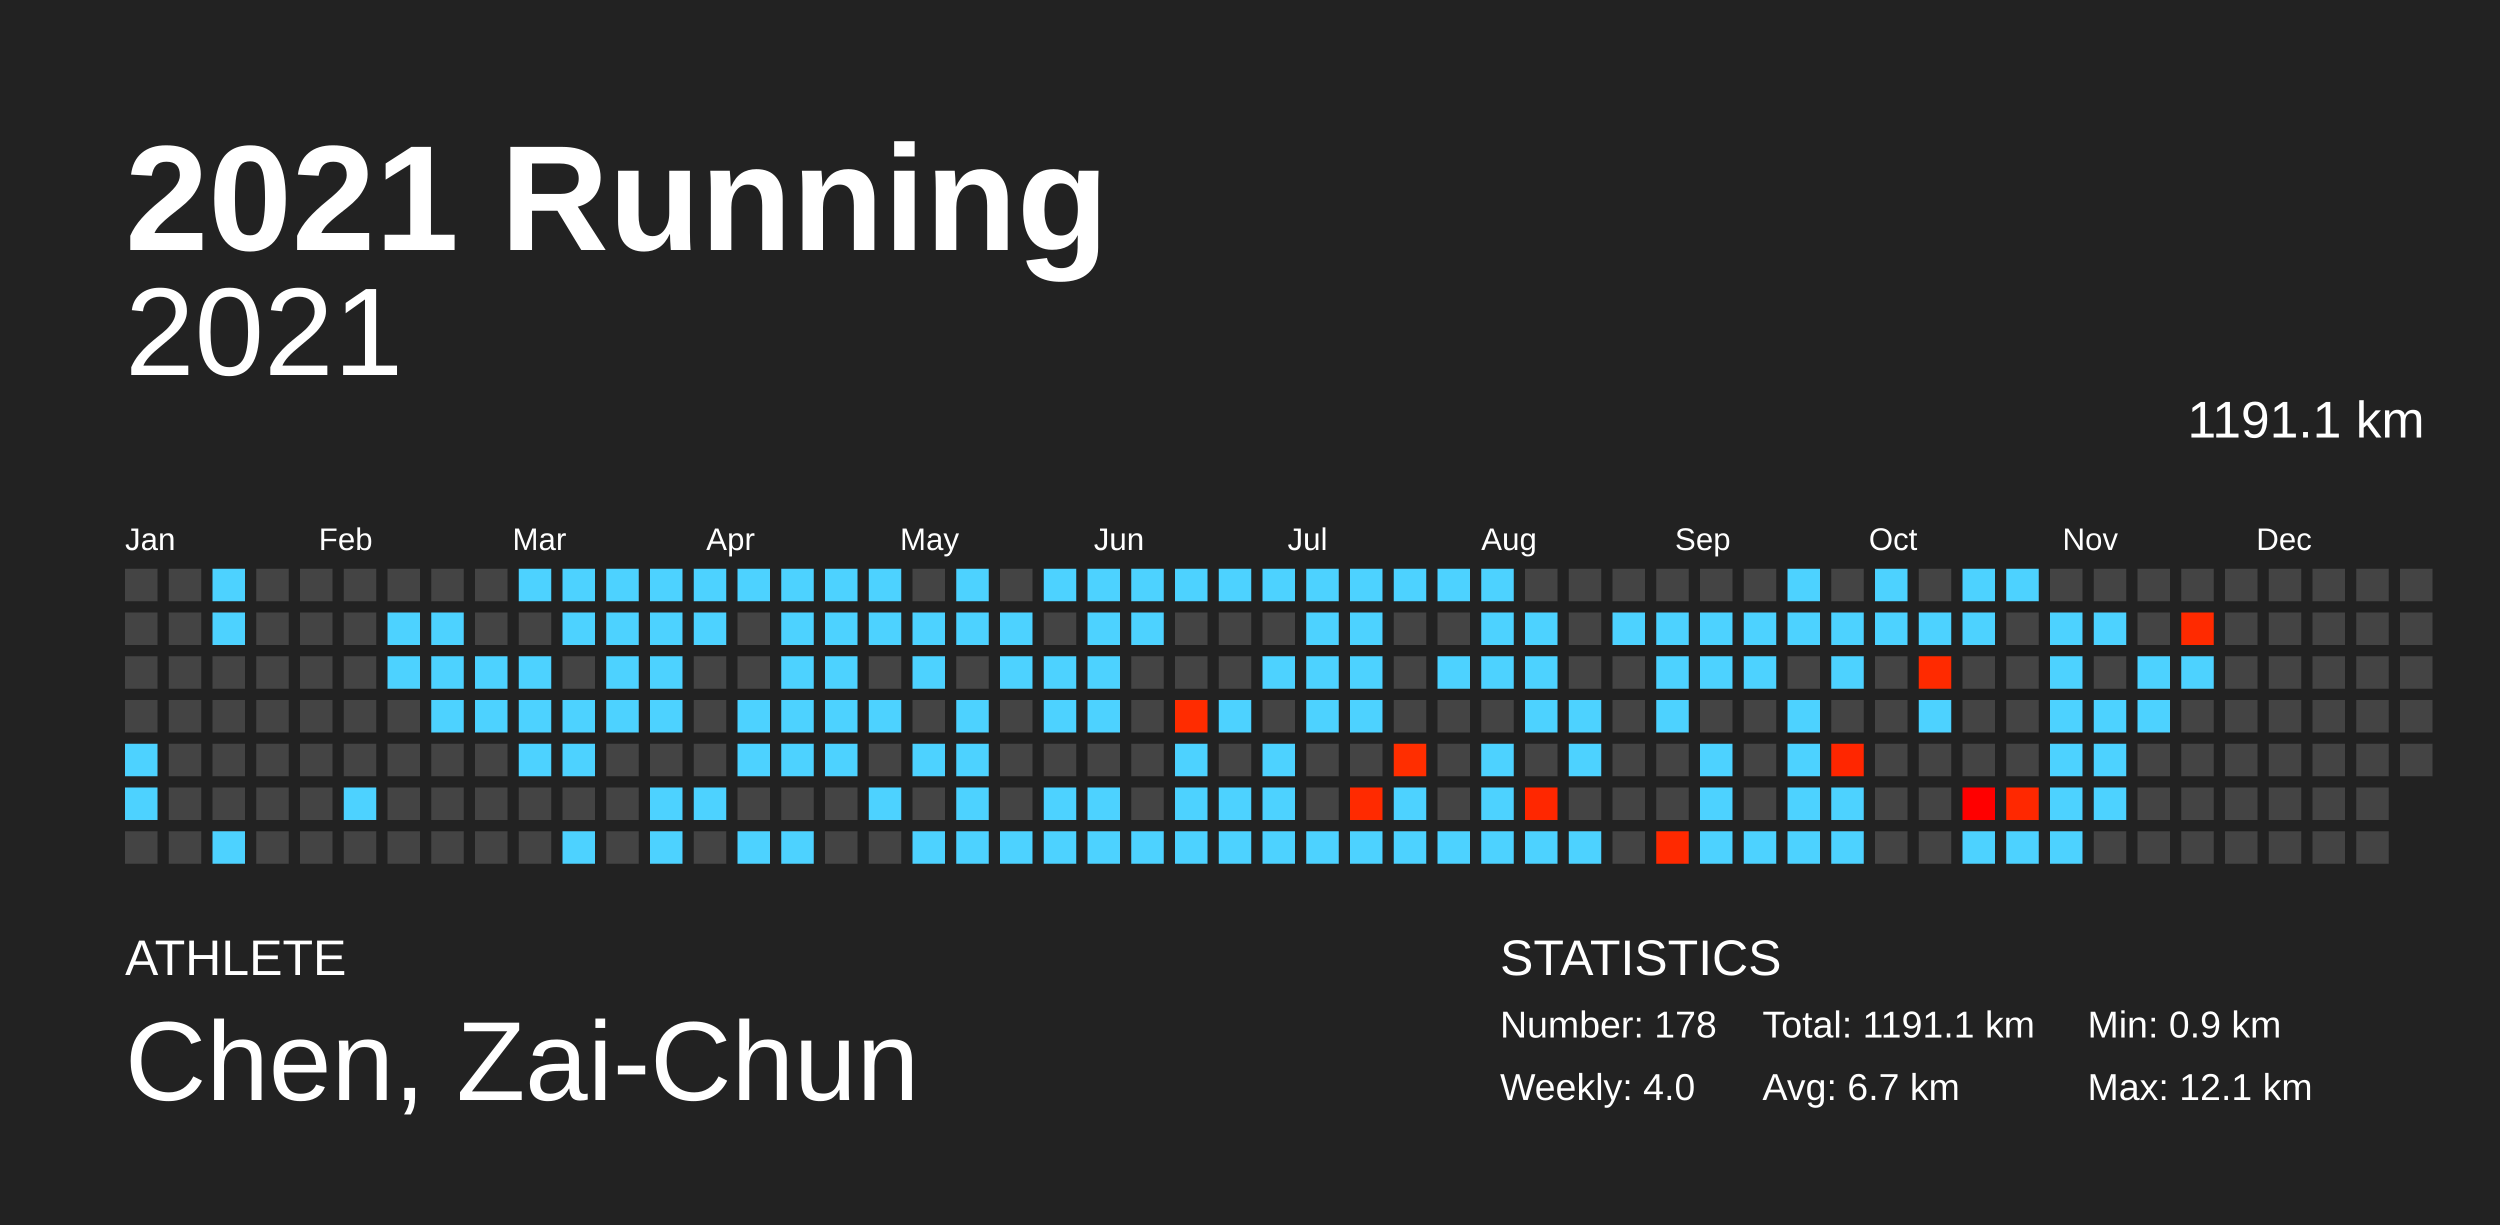
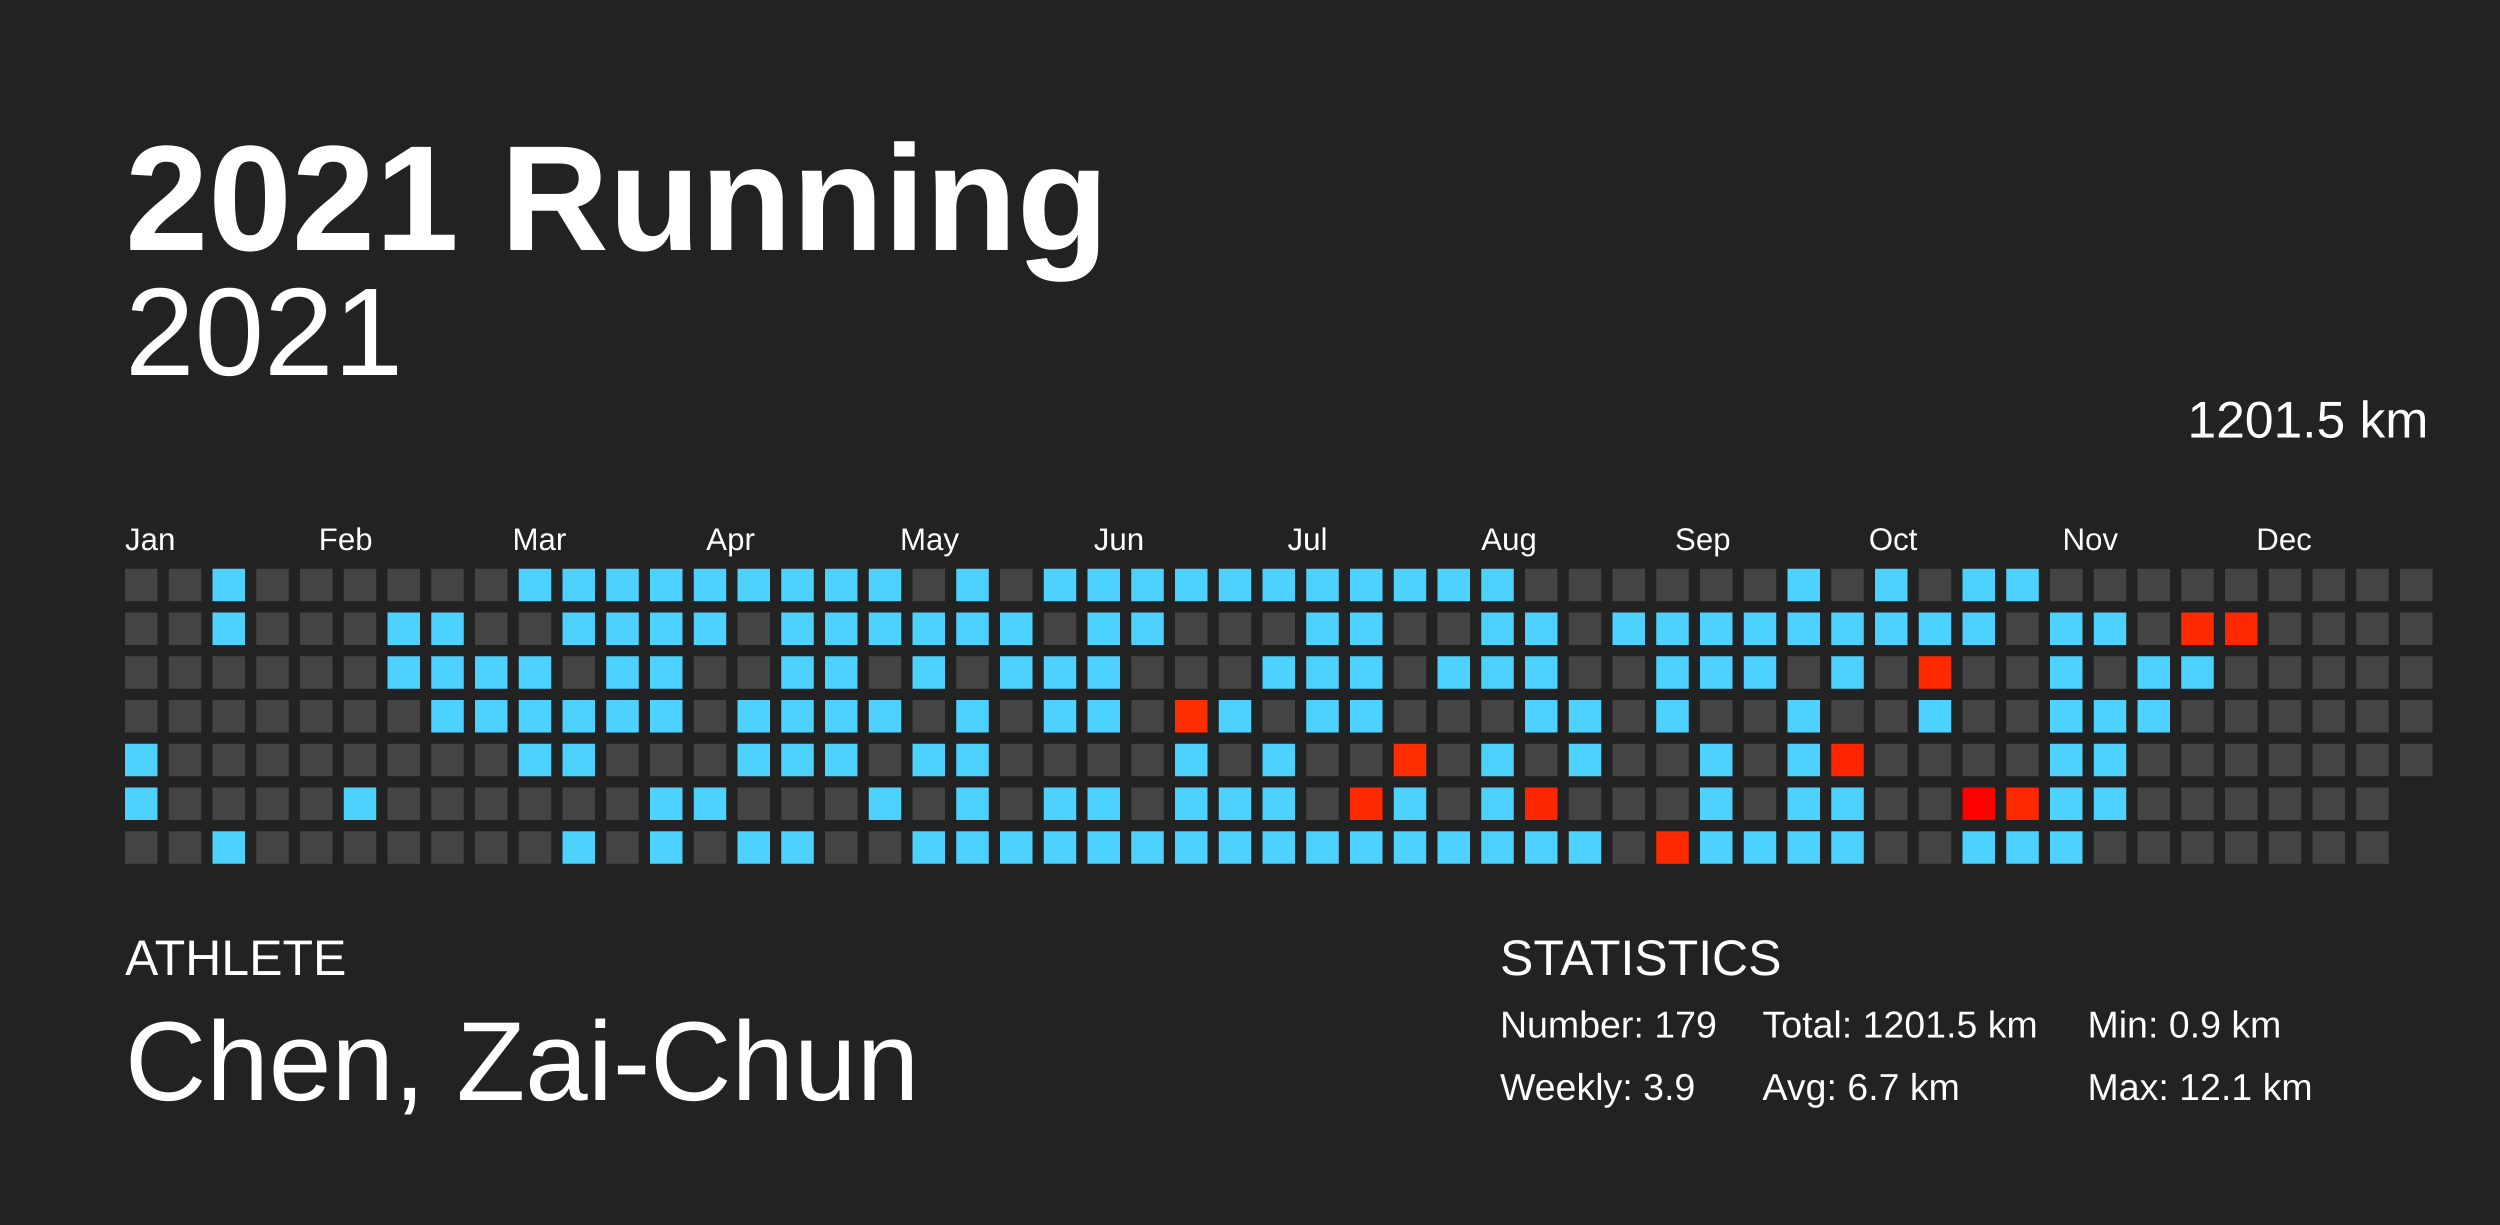
<svg xmlns="http://www.w3.org/2000/svg" baseProfile="full" height="98mm" version="1.1" viewBox="0,0,200,98" width="200mm">
  <defs />
  <rect fill="#222222" height="98" width="200" x="0" y="0" />
  <text fill="#FFFFFF" style="font-size:12px; font-family:Arial; font-weight:bold;" x="10" y="20">2021 Running</text>
  <text fill="#FFFFFF" style="font-size:4px; font-family:Arial" x="10" y="78">ATHLETE</text>
  <text fill="#FFFFFF" style="font-size:9px; font-family:Arial" x="10" y="88">Chen, Zai-Chun</text>
  <text fill="#FFFFFF" style="font-size:4px; font-family:Arial" x="120" y="78">STATISTICS</text>
-   <text fill="#FFFFFF" style="font-size:3px; font-family:Arial" x="120" y="83">Number: 178</text>
-   <text fill="#FFFFFF" style="font-size:3px; font-family:Arial" x="120" y="88">Weekly: 4.0</text>
-   <text fill="#FFFFFF" style="font-size:3px; font-family:Arial" x="141" y="83">Total: 1191.1 km</text>
+   <text fill="#FFFFFF" style="font-size:3px; font-family:Arial" x="120" y="83">Number: 179</text>
+   <text fill="#FFFFFF" style="font-size:3px; font-family:Arial" x="120" y="88">Weekly: 3.9</text>
+   <text fill="#FFFFFF" style="font-size:3px; font-family:Arial" x="141" y="83">Total: 1201.5 km</text>
  <text fill="#FFFFFF" style="font-size:3px; font-family:Arial" x="141" y="88">Avg: 6.7 km</text>
  <text fill="#FFFFFF" style="font-size:3px; font-family:Arial" x="167" y="83">Min: 0.9 km</text>
  <text fill="#FFFFFF" style="font-size:3px; font-family:Arial" x="167" y="88">Max: 12.1 km</text>
  <text alignment-baseline="hanging" fill="#FFFFFF" style="font-size:10.0px; font-family:Arial;" x="10" y="30">2021</text>
-   <text alignment-baseline="hanging" fill="#FFFFFF" style="font-size:4.125px; font-family:Arial;" x="175" y="35">1191.1 km</text>
+   <text alignment-baseline="hanging" fill="#FFFFFF" style="font-size:4.125px; font-family:Arial;" x="175" y="35">1201.5 km</text>
  <text fill="#FFFFFF" style="font-size:2.5px; font-family:Arial" x="10.0" y="44">Jan</text>
  <text fill="#FFFFFF" style="font-size:2.5px; font-family:Arial" x="25.5" y="44">Feb</text>
  <text fill="#FFFFFF" style="font-size:2.5px; font-family:Arial" x="41.0" y="44">Mar</text>
  <text fill="#FFFFFF" style="font-size:2.5px; font-family:Arial" x="56.5" y="44">Apr</text>
  <text fill="#FFFFFF" style="font-size:2.5px; font-family:Arial" x="72.0" y="44">May</text>
  <text fill="#FFFFFF" style="font-size:2.5px; font-family:Arial" x="87.5" y="44">Jun</text>
  <text fill="#FFFFFF" style="font-size:2.5px; font-family:Arial" x="103.0" y="44">Jul</text>
  <text fill="#FFFFFF" style="font-size:2.5px; font-family:Arial" x="118.5" y="44">Aug</text>
  <text fill="#FFFFFF" style="font-size:2.5px; font-family:Arial" x="134.0" y="44">Sep</text>
  <text fill="#FFFFFF" style="font-size:2.5px; font-family:Arial" x="149.5" y="44">Oct</text>
  <text fill="#FFFFFF" style="font-size:2.5px; font-family:Arial" x="165.0" y="44">Nov</text>
  <text fill="#FFFFFF" style="font-size:2.5px; font-family:Arial" x="180.5" y="44">Dec</text>
  <rect fill="#444444" height="2.6" width="2.6" x="10.0" y="45.5" />
  <rect fill="#444444" height="2.6" width="2.6" x="10.0" y="49.0" />
  <rect fill="#444444" height="2.6" width="2.6" x="10.0" y="52.5" />
  <rect fill="#444444" height="2.6" width="2.6" x="10.0" y="56.0" />
  <rect fill="#4dd2ff" height="2.6" width="2.6" x="10.0" y="59.5" />
  <rect fill="#4dd2ff" height="2.6" width="2.6" x="10.0" y="63.0" />
  <rect fill="#444444" height="2.6" width="2.6" x="10.0" y="66.5" />
  <rect fill="#444444" height="2.6" width="2.6" x="13.5" y="45.5" />
  <rect fill="#444444" height="2.6" width="2.6" x="13.5" y="49.0" />
  <rect fill="#444444" height="2.6" width="2.6" x="13.5" y="52.5" />
  <rect fill="#444444" height="2.6" width="2.6" x="13.5" y="56.0" />
  <rect fill="#444444" height="2.6" width="2.6" x="13.5" y="59.5" />
  <rect fill="#444444" height="2.6" width="2.6" x="13.5" y="63.0" />
  <rect fill="#444444" height="2.6" width="2.6" x="13.5" y="66.5" />
  <rect fill="#4dd2ff" height="2.6" width="2.6" x="17.0" y="45.5" />
  <rect fill="#4dd2ff" height="2.6" width="2.6" x="17.0" y="49.0" />
  <rect fill="#444444" height="2.6" width="2.6" x="17.0" y="52.5" />
  <rect fill="#444444" height="2.6" width="2.6" x="17.0" y="56.0" />
  <rect fill="#444444" height="2.6" width="2.6" x="17.0" y="59.5" />
  <rect fill="#444444" height="2.6" width="2.6" x="17.0" y="63.0" />
  <rect fill="#4dd2ff" height="2.6" width="2.6" x="17.0" y="66.5" />
  <rect fill="#444444" height="2.6" width="2.6" x="20.5" y="45.5" />
  <rect fill="#444444" height="2.6" width="2.6" x="20.5" y="49.0" />
  <rect fill="#444444" height="2.6" width="2.6" x="20.5" y="52.5" />
  <rect fill="#444444" height="2.6" width="2.6" x="20.5" y="56.0" />
  <rect fill="#444444" height="2.6" width="2.6" x="20.5" y="59.5" />
  <rect fill="#444444" height="2.6" width="2.6" x="20.5" y="63.0" />
  <rect fill="#444444" height="2.6" width="2.6" x="20.5" y="66.5" />
  <rect fill="#444444" height="2.6" width="2.6" x="24.0" y="45.5" />
  <rect fill="#444444" height="2.6" width="2.6" x="24.0" y="49.0" />
  <rect fill="#444444" height="2.6" width="2.6" x="24.0" y="52.5" />
  <rect fill="#444444" height="2.6" width="2.6" x="24.0" y="56.0" />
  <rect fill="#444444" height="2.6" width="2.6" x="24.0" y="59.5" />
  <rect fill="#444444" height="2.6" width="2.6" x="24.0" y="63.0" />
  <rect fill="#444444" height="2.6" width="2.6" x="24.0" y="66.5" />
  <rect fill="#444444" height="2.6" width="2.6" x="27.5" y="45.5" />
  <rect fill="#444444" height="2.6" width="2.6" x="27.5" y="49.0" />
  <rect fill="#444444" height="2.6" width="2.6" x="27.5" y="52.5" />
  <rect fill="#444444" height="2.6" width="2.6" x="27.5" y="56.0" />
  <rect fill="#444444" height="2.6" width="2.6" x="27.5" y="59.5" />
  <rect fill="#4dd2ff" height="2.6" width="2.6" x="27.5" y="63.0" />
  <rect fill="#444444" height="2.6" width="2.6" x="27.5" y="66.5" />
  <rect fill="#444444" height="2.6" width="2.6" x="31.0" y="45.5" />
  <rect fill="#4dd2ff" height="2.6" width="2.6" x="31.0" y="49.0" />
  <rect fill="#4dd2ff" height="2.6" width="2.6" x="31.0" y="52.5" />
  <rect fill="#444444" height="2.6" width="2.6" x="31.0" y="56.0" />
  <rect fill="#444444" height="2.6" width="2.6" x="31.0" y="59.5" />
  <rect fill="#444444" height="2.6" width="2.6" x="31.0" y="63.0" />
  <rect fill="#444444" height="2.6" width="2.6" x="31.0" y="66.5" />
  <rect fill="#444444" height="2.6" width="2.6" x="34.5" y="45.5" />
  <rect fill="#4dd2ff" height="2.6" width="2.6" x="34.5" y="49.0" />
  <rect fill="#4dd2ff" height="2.6" width="2.6" x="34.5" y="52.5" />
  <rect fill="#4dd2ff" height="2.6" width="2.6" x="34.5" y="56.0" />
  <rect fill="#444444" height="2.6" width="2.6" x="34.5" y="59.5" />
  <rect fill="#444444" height="2.6" width="2.6" x="34.5" y="63.0" />
  <rect fill="#444444" height="2.6" width="2.6" x="34.5" y="66.5" />
  <rect fill="#444444" height="2.6" width="2.6" x="38.0" y="45.5" />
  <rect fill="#444444" height="2.6" width="2.6" x="38.0" y="49.0" />
  <rect fill="#4dd2ff" height="2.6" width="2.6" x="38.0" y="52.5" />
  <rect fill="#4dd2ff" height="2.6" width="2.6" x="38.0" y="56.0" />
  <rect fill="#444444" height="2.6" width="2.6" x="38.0" y="59.5" />
  <rect fill="#444444" height="2.6" width="2.6" x="38.0" y="63.0" />
  <rect fill="#444444" height="2.6" width="2.6" x="38.0" y="66.5" />
  <rect fill="#4dd2ff" height="2.6" width="2.6" x="41.5" y="45.5" />
  <rect fill="#444444" height="2.6" width="2.6" x="41.5" y="49.0" />
  <rect fill="#4dd2ff" height="2.6" width="2.6" x="41.5" y="52.5" />
  <rect fill="#4dd2ff" height="2.6" width="2.6" x="41.5" y="56.0" />
  <rect fill="#4dd2ff" height="2.6" width="2.6" x="41.5" y="59.5" />
  <rect fill="#444444" height="2.6" width="2.6" x="41.5" y="63.0" />
  <rect fill="#444444" height="2.6" width="2.6" x="41.5" y="66.5" />
  <rect fill="#4dd2ff" height="2.6" width="2.6" x="45.0" y="45.5" />
  <rect fill="#4dd2ff" height="2.6" width="2.6" x="45.0" y="49.0" />
  <rect fill="#444444" height="2.6" width="2.6" x="45.0" y="52.5" />
  <rect fill="#4dd2ff" height="2.6" width="2.6" x="45.0" y="56.0" />
  <rect fill="#4dd2ff" height="2.6" width="2.6" x="45.0" y="59.5" />
  <rect fill="#444444" height="2.6" width="2.6" x="45.0" y="63.0" />
  <rect fill="#4dd2ff" height="2.6" width="2.6" x="45.0" y="66.5" />
  <rect fill="#4dd2ff" height="2.6" width="2.6" x="48.5" y="45.5" />
  <rect fill="#4dd2ff" height="2.6" width="2.6" x="48.5" y="49.0" />
  <rect fill="#4dd2ff" height="2.6" width="2.6" x="48.5" y="52.5" />
  <rect fill="#4dd2ff" height="2.6" width="2.6" x="48.5" y="56.0" />
  <rect fill="#444444" height="2.6" width="2.6" x="48.5" y="59.5" />
  <rect fill="#444444" height="2.6" width="2.6" x="48.5" y="63.0" />
  <rect fill="#444444" height="2.6" width="2.6" x="48.5" y="66.5" />
  <rect fill="#4dd2ff" height="2.6" width="2.6" x="52.0" y="45.5" />
  <rect fill="#4dd2ff" height="2.6" width="2.6" x="52.0" y="49.0" />
  <rect fill="#4dd2ff" height="2.6" width="2.6" x="52.0" y="52.5" />
  <rect fill="#4dd2ff" height="2.6" width="2.6" x="52.0" y="56.0" />
  <rect fill="#444444" height="2.6" width="2.6" x="52.0" y="59.5" />
  <rect fill="#4dd2ff" height="2.6" width="2.6" x="52.0" y="63.0" />
  <rect fill="#4dd2ff" height="2.6" width="2.6" x="52.0" y="66.5" />
  <rect fill="#4dd2ff" height="2.6" width="2.6" x="55.5" y="45.5" />
  <rect fill="#4dd2ff" height="2.6" width="2.6" x="55.5" y="49.0" />
  <rect fill="#444444" height="2.6" width="2.6" x="55.5" y="52.5" />
  <rect fill="#444444" height="2.6" width="2.6" x="55.5" y="56.0" />
  <rect fill="#444444" height="2.6" width="2.6" x="55.5" y="59.5" />
  <rect fill="#4dd2ff" height="2.6" width="2.6" x="55.5" y="63.0" />
  <rect fill="#444444" height="2.6" width="2.6" x="55.5" y="66.5" />
  <rect fill="#4dd2ff" height="2.6" width="2.6" x="59.0" y="45.5" />
  <rect fill="#444444" height="2.6" width="2.6" x="59.0" y="49.0" />
  <rect fill="#444444" height="2.6" width="2.6" x="59.0" y="52.5" />
  <rect fill="#4dd2ff" height="2.6" width="2.6" x="59.0" y="56.0" />
  <rect fill="#4dd2ff" height="2.6" width="2.6" x="59.0" y="59.5" />
  <rect fill="#444444" height="2.6" width="2.6" x="59.0" y="63.0" />
  <rect fill="#4dd2ff" height="2.6" width="2.6" x="59.0" y="66.5" />
  <rect fill="#4dd2ff" height="2.6" width="2.6" x="62.5" y="45.5" />
  <rect fill="#4dd2ff" height="2.6" width="2.6" x="62.5" y="49.0" />
  <rect fill="#4dd2ff" height="2.6" width="2.6" x="62.5" y="52.5" />
  <rect fill="#4dd2ff" height="2.6" width="2.6" x="62.5" y="56.0" />
  <rect fill="#4dd2ff" height="2.6" width="2.6" x="62.5" y="59.5" />
  <rect fill="#444444" height="2.6" width="2.6" x="62.5" y="63.0" />
  <rect fill="#4dd2ff" height="2.6" width="2.6" x="62.5" y="66.5" />
  <rect fill="#4dd2ff" height="2.6" width="2.6" x="66.0" y="45.5" />
  <rect fill="#4dd2ff" height="2.6" width="2.6" x="66.0" y="49.0" />
  <rect fill="#4dd2ff" height="2.6" width="2.6" x="66.0" y="52.5" />
  <rect fill="#4dd2ff" height="2.6" width="2.6" x="66.0" y="56.0" />
  <rect fill="#4dd2ff" height="2.6" width="2.6" x="66.0" y="59.5" />
  <rect fill="#444444" height="2.6" width="2.6" x="66.0" y="63.0" />
  <rect fill="#444444" height="2.6" width="2.6" x="66.0" y="66.5" />
  <rect fill="#4dd2ff" height="2.6" width="2.6" x="69.5" y="45.5" />
  <rect fill="#4dd2ff" height="2.6" width="2.6" x="69.5" y="49.0" />
  <rect fill="#444444" height="2.6" width="2.6" x="69.5" y="52.5" />
  <rect fill="#4dd2ff" height="2.6" width="2.6" x="69.5" y="56.0" />
  <rect fill="#444444" height="2.6" width="2.6" x="69.5" y="59.5" />
  <rect fill="#4dd2ff" height="2.6" width="2.6" x="69.5" y="63.0" />
  <rect fill="#444444" height="2.6" width="2.6" x="69.5" y="66.5" />
  <rect fill="#444444" height="2.6" width="2.6" x="73.0" y="45.5" />
  <rect fill="#4dd2ff" height="2.6" width="2.6" x="73.0" y="49.0" />
  <rect fill="#4dd2ff" height="2.6" width="2.6" x="73.0" y="52.5" />
  <rect fill="#444444" height="2.6" width="2.6" x="73.0" y="56.0" />
  <rect fill="#4dd2ff" height="2.6" width="2.6" x="73.0" y="59.5" />
  <rect fill="#444444" height="2.6" width="2.6" x="73.0" y="63.0" />
  <rect fill="#4dd2ff" height="2.6" width="2.6" x="73.0" y="66.5" />
  <rect fill="#4dd2ff" height="2.6" width="2.6" x="76.5" y="45.5" />
  <rect fill="#4dd2ff" height="2.6" width="2.6" x="76.5" y="49.0" />
  <rect fill="#444444" height="2.6" width="2.6" x="76.5" y="52.5" />
  <rect fill="#4dd2ff" height="2.6" width="2.6" x="76.5" y="56.0" />
  <rect fill="#4dd2ff" height="2.6" width="2.6" x="76.5" y="59.5" />
  <rect fill="#4dd2ff" height="2.6" width="2.6" x="76.5" y="63.0" />
  <rect fill="#4dd2ff" height="2.6" width="2.6" x="76.5" y="66.5" />
  <rect fill="#444444" height="2.6" width="2.6" x="80.0" y="45.5" />
  <rect fill="#4dd2ff" height="2.6" width="2.6" x="80.0" y="49.0" />
  <rect fill="#4dd2ff" height="2.6" width="2.6" x="80.0" y="52.5" />
  <rect fill="#444444" height="2.6" width="2.6" x="80.0" y="56.0" />
  <rect fill="#444444" height="2.6" width="2.6" x="80.0" y="59.5" />
  <rect fill="#444444" height="2.6" width="2.6" x="80.0" y="63.0" />
  <rect fill="#4dd2ff" height="2.6" width="2.6" x="80.0" y="66.5" />
  <rect fill="#4dd2ff" height="2.6" width="2.6" x="83.5" y="45.5" />
  <rect fill="#444444" height="2.6" width="2.6" x="83.5" y="49.0" />
  <rect fill="#4dd2ff" height="2.6" width="2.6" x="83.5" y="52.5" />
  <rect fill="#4dd2ff" height="2.6" width="2.6" x="83.5" y="56.0" />
  <rect fill="#444444" height="2.6" width="2.6" x="83.5" y="59.5" />
  <rect fill="#4dd2ff" height="2.6" width="2.6" x="83.5" y="63.0" />
  <rect fill="#4dd2ff" height="2.6" width="2.6" x="83.5" y="66.5" />
  <rect fill="#4dd2ff" height="2.6" width="2.6" x="87.0" y="45.5" />
  <rect fill="#4dd2ff" height="2.6" width="2.6" x="87.0" y="49.0" />
  <rect fill="#4dd2ff" height="2.6" width="2.6" x="87.0" y="52.5" />
  <rect fill="#4dd2ff" height="2.6" width="2.6" x="87.0" y="56.0" />
  <rect fill="#444444" height="2.6" width="2.6" x="87.0" y="59.5" />
  <rect fill="#4dd2ff" height="2.6" width="2.6" x="87.0" y="63.0" />
  <rect fill="#4dd2ff" height="2.6" width="2.6" x="87.0" y="66.5" />
  <rect fill="#4dd2ff" height="2.6" width="2.6" x="90.5" y="45.5" />
  <rect fill="#4dd2ff" height="2.6" width="2.6" x="90.5" y="49.0" />
  <rect fill="#444444" height="2.6" width="2.6" x="90.5" y="52.5" />
  <rect fill="#444444" height="2.6" width="2.6" x="90.5" y="56.0" />
  <rect fill="#444444" height="2.6" width="2.6" x="90.5" y="59.5" />
  <rect fill="#444444" height="2.6" width="2.6" x="90.5" y="63.0" />
  <rect fill="#4dd2ff" height="2.6" width="2.6" x="90.5" y="66.5" />
  <rect fill="#4dd2ff" height="2.6" width="2.6" x="94.0" y="45.5" />
  <rect fill="#444444" height="2.6" width="2.6" x="94.0" y="49.0" />
  <rect fill="#444444" height="2.6" width="2.6" x="94.0" y="52.5" />
  <rect fill="#ff2c00" height="2.6" width="2.6" x="94.0" y="56.0" />
  <rect fill="#4dd2ff" height="2.6" width="2.6" x="94.0" y="59.5" />
  <rect fill="#4dd2ff" height="2.6" width="2.6" x="94.0" y="63.0" />
  <rect fill="#4dd2ff" height="2.6" width="2.6" x="94.0" y="66.5" />
  <rect fill="#4dd2ff" height="2.6" width="2.6" x="97.5" y="45.5" />
  <rect fill="#444444" height="2.6" width="2.6" x="97.5" y="49.0" />
  <rect fill="#444444" height="2.6" width="2.6" x="97.5" y="52.5" />
  <rect fill="#4dd2ff" height="2.6" width="2.6" x="97.5" y="56.0" />
  <rect fill="#444444" height="2.6" width="2.6" x="97.5" y="59.5" />
  <rect fill="#4dd2ff" height="2.6" width="2.6" x="97.5" y="63.0" />
  <rect fill="#4dd2ff" height="2.6" width="2.6" x="97.5" y="66.5" />
  <rect fill="#4dd2ff" height="2.6" width="2.6" x="101.0" y="45.5" />
  <rect fill="#444444" height="2.6" width="2.6" x="101.0" y="49.0" />
  <rect fill="#4dd2ff" height="2.6" width="2.6" x="101.0" y="52.5" />
  <rect fill="#444444" height="2.6" width="2.6" x="101.0" y="56.0" />
  <rect fill="#4dd2ff" height="2.6" width="2.6" x="101.0" y="59.5" />
  <rect fill="#4dd2ff" height="2.6" width="2.6" x="101.0" y="63.0" />
  <rect fill="#4dd2ff" height="2.6" width="2.6" x="101.0" y="66.5" />
  <rect fill="#4dd2ff" height="2.6" width="2.6" x="104.5" y="45.5" />
  <rect fill="#4dd2ff" height="2.6" width="2.6" x="104.5" y="49.0" />
  <rect fill="#4dd2ff" height="2.6" width="2.6" x="104.5" y="52.5" />
  <rect fill="#4dd2ff" height="2.6" width="2.6" x="104.5" y="56.0" />
  <rect fill="#444444" height="2.6" width="2.6" x="104.5" y="59.5" />
  <rect fill="#444444" height="2.6" width="2.6" x="104.5" y="63.0" />
  <rect fill="#4dd2ff" height="2.6" width="2.6" x="104.5" y="66.5" />
  <rect fill="#4dd2ff" height="2.6" width="2.6" x="108.0" y="45.5" />
  <rect fill="#4dd2ff" height="2.6" width="2.6" x="108.0" y="49.0" />
  <rect fill="#4dd2ff" height="2.6" width="2.6" x="108.0" y="52.5" />
  <rect fill="#4dd2ff" height="2.6" width="2.6" x="108.0" y="56.0" />
  <rect fill="#444444" height="2.6" width="2.6" x="108.0" y="59.5" />
  <rect fill="#ff2a00" height="2.6" width="2.6" x="108.0" y="63.0" />
  <rect fill="#4dd2ff" height="2.6" width="2.6" x="108.0" y="66.5" />
  <rect fill="#4dd2ff" height="2.6" width="2.6" x="111.5" y="45.5" />
  <rect fill="#444444" height="2.6" width="2.6" x="111.5" y="49.0" />
  <rect fill="#444444" height="2.6" width="2.6" x="111.5" y="52.5" />
  <rect fill="#444444" height="2.6" width="2.6" x="111.5" y="56.0" />
  <rect fill="#ff2e00" height="2.6" width="2.6" x="111.5" y="59.5" />
  <rect fill="#4dd2ff" height="2.6" width="2.6" x="111.5" y="63.0" />
  <rect fill="#4dd2ff" height="2.6" width="2.6" x="111.5" y="66.5" />
  <rect fill="#4dd2ff" height="2.6" width="2.6" x="115.0" y="45.5" />
  <rect fill="#444444" height="2.6" width="2.6" x="115.0" y="49.0" />
  <rect fill="#4dd2ff" height="2.6" width="2.6" x="115.0" y="52.5" />
  <rect fill="#444444" height="2.6" width="2.6" x="115.0" y="56.0" />
  <rect fill="#444444" height="2.6" width="2.6" x="115.0" y="59.5" />
  <rect fill="#444444" height="2.6" width="2.6" x="115.0" y="63.0" />
  <rect fill="#4dd2ff" height="2.6" width="2.6" x="115.0" y="66.5" />
  <rect fill="#4dd2ff" height="2.6" width="2.6" x="118.5" y="45.5" />
  <rect fill="#4dd2ff" height="2.6" width="2.6" x="118.5" y="49.0" />
  <rect fill="#4dd2ff" height="2.6" width="2.6" x="118.5" y="52.5" />
  <rect fill="#444444" height="2.6" width="2.6" x="118.5" y="56.0" />
  <rect fill="#4dd2ff" height="2.6" width="2.6" x="118.5" y="59.5" />
  <rect fill="#4dd2ff" height="2.6" width="2.6" x="118.5" y="63.0" />
  <rect fill="#4dd2ff" height="2.6" width="2.6" x="118.5" y="66.5" />
  <rect fill="#444444" height="2.6" width="2.6" x="122.0" y="45.5" />
  <rect fill="#4dd2ff" height="2.6" width="2.6" x="122.0" y="49.0" />
  <rect fill="#4dd2ff" height="2.6" width="2.6" x="122.0" y="52.5" />
  <rect fill="#4dd2ff" height="2.6" width="2.6" x="122.0" y="56.0" />
  <rect fill="#444444" height="2.6" width="2.6" x="122.0" y="59.5" />
  <rect fill="#ff2700" height="2.6" width="2.6" x="122.0" y="63.0" />
  <rect fill="#4dd2ff" height="2.6" width="2.6" x="122.0" y="66.5" />
  <rect fill="#444444" height="2.6" width="2.6" x="125.5" y="45.5" />
  <rect fill="#444444" height="2.6" width="2.6" x="125.5" y="49.0" />
  <rect fill="#444444" height="2.6" width="2.6" x="125.5" y="52.5" />
  <rect fill="#4dd2ff" height="2.6" width="2.6" x="125.5" y="56.0" />
  <rect fill="#4dd2ff" height="2.6" width="2.6" x="125.5" y="59.5" />
  <rect fill="#444444" height="2.6" width="2.6" x="125.5" y="63.0" />
  <rect fill="#4dd2ff" height="2.6" width="2.6" x="125.5" y="66.5" />
  <rect fill="#444444" height="2.6" width="2.6" x="129.0" y="45.5" />
  <rect fill="#4dd2ff" height="2.6" width="2.6" x="129.0" y="49.0" />
  <rect fill="#444444" height="2.6" width="2.6" x="129.0" y="52.5" />
  <rect fill="#444444" height="2.6" width="2.6" x="129.0" y="56.0" />
  <rect fill="#444444" height="2.6" width="2.6" x="129.0" y="59.5" />
  <rect fill="#444444" height="2.6" width="2.6" x="129.0" y="63.0" />
  <rect fill="#444444" height="2.6" width="2.6" x="129.0" y="66.5" />
  <rect fill="#444444" height="2.6" width="2.6" x="132.5" y="45.5" />
  <rect fill="#4dd2ff" height="2.6" width="2.6" x="132.5" y="49.0" />
  <rect fill="#4dd2ff" height="2.6" width="2.6" x="132.5" y="52.5" />
  <rect fill="#4dd2ff" height="2.6" width="2.6" x="132.5" y="56.0" />
  <rect fill="#444444" height="2.6" width="2.6" x="132.5" y="59.5" />
  <rect fill="#444444" height="2.6" width="2.6" x="132.5" y="63.0" />
  <rect fill="#ff2900" height="2.6" width="2.6" x="132.5" y="66.5" />
  <rect fill="#444444" height="2.6" width="2.6" x="136.0" y="45.5" />
  <rect fill="#4dd2ff" height="2.6" width="2.6" x="136.0" y="49.0" />
  <rect fill="#4dd2ff" height="2.6" width="2.6" x="136.0" y="52.5" />
  <rect fill="#444444" height="2.6" width="2.6" x="136.0" y="56.0" />
  <rect fill="#4dd2ff" height="2.6" width="2.6" x="136.0" y="59.5" />
  <rect fill="#4dd2ff" height="2.6" width="2.6" x="136.0" y="63.0" />
  <rect fill="#4dd2ff" height="2.6" width="2.6" x="136.0" y="66.5" />
  <rect fill="#444444" height="2.6" width="2.6" x="139.5" y="45.5" />
  <rect fill="#4dd2ff" height="2.6" width="2.6" x="139.5" y="49.0" />
  <rect fill="#4dd2ff" height="2.6" width="2.6" x="139.5" y="52.5" />
  <rect fill="#444444" height="2.6" width="2.6" x="139.5" y="56.0" />
  <rect fill="#444444" height="2.6" width="2.6" x="139.5" y="59.5" />
  <rect fill="#444444" height="2.6" width="2.6" x="139.5" y="63.0" />
  <rect fill="#4dd2ff" height="2.6" width="2.6" x="139.5" y="66.5" />
  <rect fill="#4dd2ff" height="2.6" width="2.6" x="143.0" y="45.5" />
  <rect fill="#4dd2ff" height="2.6" width="2.6" x="143.0" y="49.0" />
  <rect fill="#444444" height="2.6" width="2.6" x="143.0" y="52.5" />
  <rect fill="#4dd2ff" height="2.6" width="2.6" x="143.0" y="56.0" />
  <rect fill="#4dd2ff" height="2.6" width="2.6" x="143.0" y="59.5" />
  <rect fill="#4dd2ff" height="2.6" width="2.6" x="143.0" y="63.0" />
  <rect fill="#4dd2ff" height="2.6" width="2.6" x="143.0" y="66.5" />
  <rect fill="#444444" height="2.6" width="2.6" x="146.5" y="45.5" />
  <rect fill="#4dd2ff" height="2.6" width="2.6" x="146.5" y="49.0" />
  <rect fill="#4dd2ff" height="2.6" width="2.6" x="146.5" y="52.5" />
  <rect fill="#444444" height="2.6" width="2.6" x="146.5" y="56.0" />
  <rect fill="#ff2600" height="2.6" width="2.6" x="146.5" y="59.5" />
  <rect fill="#4dd2ff" height="2.6" width="2.6" x="146.5" y="63.0" />
  <rect fill="#4dd2ff" height="2.6" width="2.6" x="146.5" y="66.5" />
  <rect fill="#4dd2ff" height="2.6" width="2.6" x="150.0" y="45.5" />
  <rect fill="#4dd2ff" height="2.6" width="2.6" x="150.0" y="49.0" />
  <rect fill="#444444" height="2.6" width="2.6" x="150.0" y="52.5" />
  <rect fill="#444444" height="2.6" width="2.6" x="150.0" y="56.0" />
  <rect fill="#444444" height="2.6" width="2.6" x="150.0" y="59.5" />
  <rect fill="#444444" height="2.6" width="2.6" x="150.0" y="63.0" />
  <rect fill="#444444" height="2.6" width="2.6" x="150.0" y="66.5" />
  <rect fill="#444444" height="2.6" width="2.6" x="153.5" y="45.5" />
  <rect fill="#4dd2ff" height="2.6" width="2.6" x="153.5" y="49.0" />
  <rect fill="#ff2a00" height="2.6" width="2.6" x="153.5" y="52.5" />
  <rect fill="#4dd2ff" height="2.6" width="2.6" x="153.5" y="56.0" />
  <rect fill="#444444" height="2.6" width="2.6" x="153.5" y="59.5" />
  <rect fill="#444444" height="2.6" width="2.6" x="153.5" y="63.0" />
  <rect fill="#444444" height="2.6" width="2.6" x="153.5" y="66.5" />
  <rect fill="#4dd2ff" height="2.6" width="2.6" x="157.0" y="45.5" />
  <rect fill="#4dd2ff" height="2.6" width="2.6" x="157.0" y="49.0" />
  <rect fill="#444444" height="2.6" width="2.6" x="157.0" y="52.5" />
  <rect fill="#444444" height="2.6" width="2.6" x="157.0" y="56.0" />
  <rect fill="#444444" height="2.6" width="2.6" x="157.0" y="59.5" />
  <rect fill="#ff0000" height="2.6" width="2.6" x="157.0" y="63.0" />
  <rect fill="#4dd2ff" height="2.6" width="2.6" x="157.0" y="66.5" />
  <rect fill="#4dd2ff" height="2.6" width="2.6" x="160.5" y="45.5" />
  <rect fill="#444444" height="2.6" width="2.6" x="160.5" y="49.0" />
  <rect fill="#444444" height="2.6" width="2.6" x="160.5" y="52.5" />
  <rect fill="#444444" height="2.6" width="2.6" x="160.5" y="56.0" />
  <rect fill="#444444" height="2.6" width="2.6" x="160.5" y="59.5" />
  <rect fill="#ff2800" height="2.6" width="2.6" x="160.5" y="63.0" />
  <rect fill="#4dd2ff" height="2.6" width="2.6" x="160.5" y="66.5" />
  <rect fill="#444444" height="2.6" width="2.6" x="164.0" y="45.5" />
  <rect fill="#4dd2ff" height="2.6" width="2.6" x="164.0" y="49.0" />
  <rect fill="#4dd2ff" height="2.6" width="2.6" x="164.0" y="52.5" />
  <rect fill="#4dd2ff" height="2.6" width="2.6" x="164.0" y="56.0" />
  <rect fill="#4dd2ff" height="2.6" width="2.6" x="164.0" y="59.5" />
  <rect fill="#4dd2ff" height="2.6" width="2.6" x="164.0" y="63.0" />
  <rect fill="#4dd2ff" height="2.6" width="2.6" x="164.0" y="66.5" />
  <rect fill="#444444" height="2.6" width="2.6" x="167.5" y="45.5" />
  <rect fill="#4dd2ff" height="2.6" width="2.6" x="167.5" y="49.0" />
  <rect fill="#444444" height="2.6" width="2.6" x="167.5" y="52.5" />
  <rect fill="#4dd2ff" height="2.6" width="2.6" x="167.5" y="56.0" />
  <rect fill="#4dd2ff" height="2.6" width="2.6" x="167.5" y="59.5" />
  <rect fill="#4dd2ff" height="2.6" width="2.6" x="167.5" y="63.0" />
  <rect fill="#444444" height="2.6" width="2.6" x="167.5" y="66.5" />
  <rect fill="#444444" height="2.6" width="2.6" x="171.0" y="45.5" />
  <rect fill="#444444" height="2.6" width="2.6" x="171.0" y="49.0" />
  <rect fill="#4dd2ff" height="2.6" width="2.6" x="171.0" y="52.5" />
  <rect fill="#4dd2ff" height="2.6" width="2.6" x="171.0" y="56.0" />
  <rect fill="#444444" height="2.6" width="2.6" x="171.0" y="59.5" />
  <rect fill="#444444" height="2.6" width="2.6" x="171.0" y="63.0" />
  <rect fill="#444444" height="2.6" width="2.6" x="171.0" y="66.5" />
  <rect fill="#444444" height="2.6" width="2.6" x="174.5" y="45.5" />
  <rect fill="#ff2a00" height="2.6" width="2.6" x="174.5" y="49.0" />
  <rect fill="#4dd2ff" height="2.6" width="2.6" x="174.5" y="52.5" />
  <rect fill="#444444" height="2.6" width="2.6" x="174.5" y="56.0" />
  <rect fill="#444444" height="2.6" width="2.6" x="174.5" y="59.5" />
  <rect fill="#444444" height="2.6" width="2.6" x="174.5" y="63.0" />
  <rect fill="#444444" height="2.6" width="2.6" x="174.5" y="66.5" />
  <rect fill="#444444" height="2.6" width="2.6" x="178.0" y="45.5" />
-   <rect fill="#444444" height="2.6" width="2.6" x="178.0" y="49.0" />
+   <rect fill="#ff2800" height="2.6" width="2.6" x="178.0" y="49.0" />
  <rect fill="#444444" height="2.6" width="2.6" x="178.0" y="52.5" />
  <rect fill="#444444" height="2.6" width="2.6" x="178.0" y="56.0" />
  <rect fill="#444444" height="2.6" width="2.6" x="178.0" y="59.5" />
  <rect fill="#444444" height="2.6" width="2.6" x="178.0" y="63.0" />
  <rect fill="#444444" height="2.6" width="2.6" x="178.0" y="66.5" />
  <rect fill="#444444" height="2.6" width="2.6" x="181.5" y="45.5" />
  <rect fill="#444444" height="2.6" width="2.6" x="181.5" y="49.0" />
  <rect fill="#444444" height="2.6" width="2.6" x="181.5" y="52.5" />
  <rect fill="#444444" height="2.6" width="2.6" x="181.5" y="56.0" />
  <rect fill="#444444" height="2.6" width="2.6" x="181.5" y="59.5" />
  <rect fill="#444444" height="2.6" width="2.6" x="181.5" y="63.0" />
  <rect fill="#444444" height="2.6" width="2.6" x="181.5" y="66.5" />
  <rect fill="#444444" height="2.6" width="2.6" x="185.0" y="45.5" />
  <rect fill="#444444" height="2.6" width="2.6" x="185.0" y="49.0" />
  <rect fill="#444444" height="2.6" width="2.6" x="185.0" y="52.5" />
  <rect fill="#444444" height="2.6" width="2.6" x="185.0" y="56.0" />
  <rect fill="#444444" height="2.6" width="2.6" x="185.0" y="59.5" />
  <rect fill="#444444" height="2.6" width="2.6" x="185.0" y="63.0" />
  <rect fill="#444444" height="2.6" width="2.6" x="185.0" y="66.5" />
  <rect fill="#444444" height="2.6" width="2.6" x="188.5" y="45.5" />
  <rect fill="#444444" height="2.6" width="2.6" x="188.5" y="49.0" />
  <rect fill="#444444" height="2.6" width="2.6" x="188.5" y="52.5" />
  <rect fill="#444444" height="2.6" width="2.6" x="188.5" y="56.0" />
  <rect fill="#444444" height="2.6" width="2.6" x="188.5" y="59.5" />
  <rect fill="#444444" height="2.6" width="2.6" x="188.5" y="63.0" />
  <rect fill="#444444" height="2.6" width="2.6" x="188.5" y="66.5" />
  <rect fill="#444444" height="2.6" width="2.6" x="192.0" y="45.5" />
  <rect fill="#444444" height="2.6" width="2.6" x="192.0" y="49.0" />
  <rect fill="#444444" height="2.6" width="2.6" x="192.0" y="52.5" />
  <rect fill="#444444" height="2.6" width="2.6" x="192.0" y="56.0" />
  <rect fill="#444444" height="2.6" width="2.6" x="192.0" y="59.5" />
</svg>
